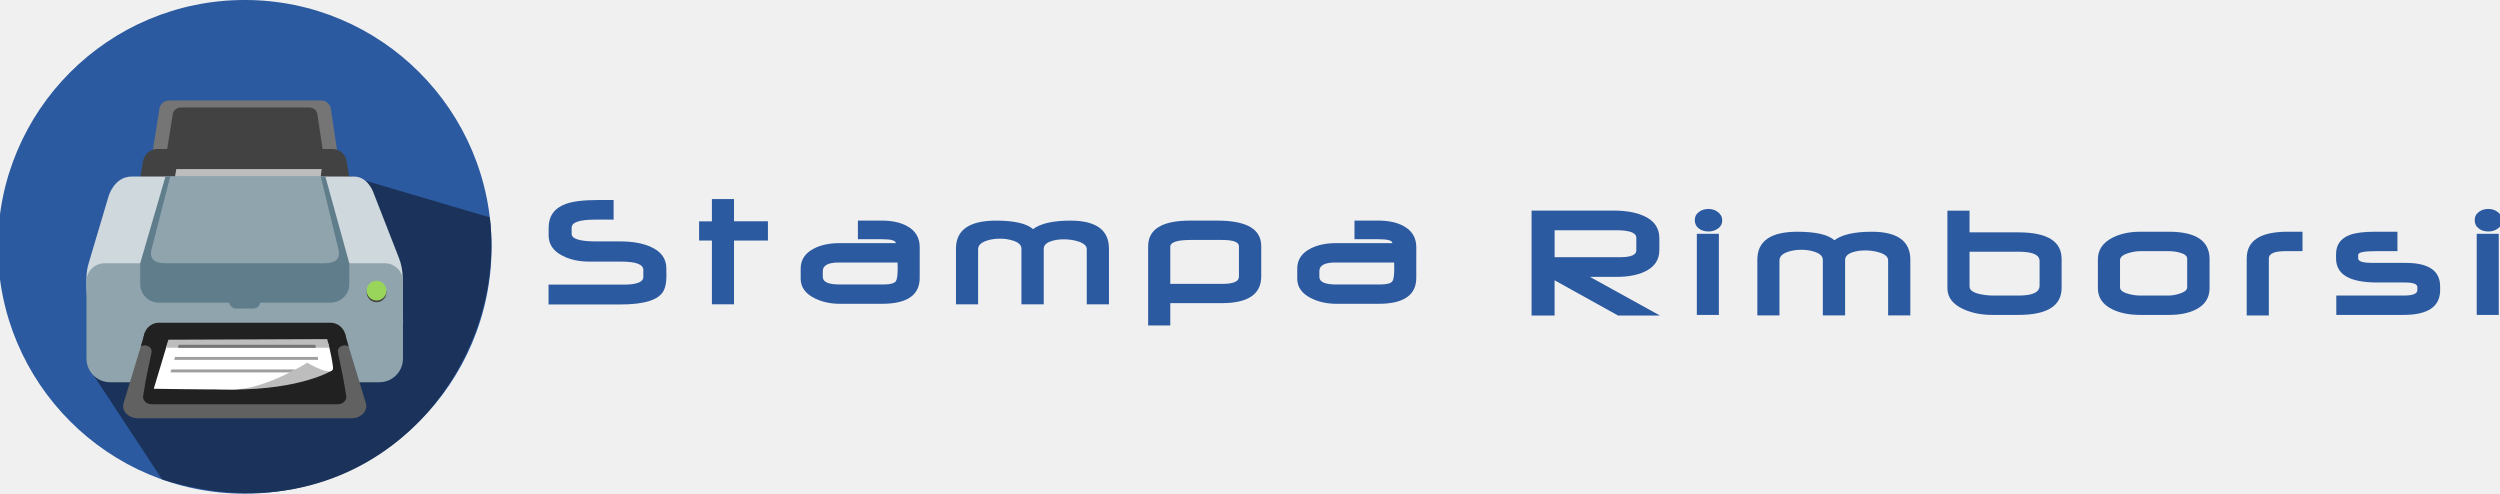
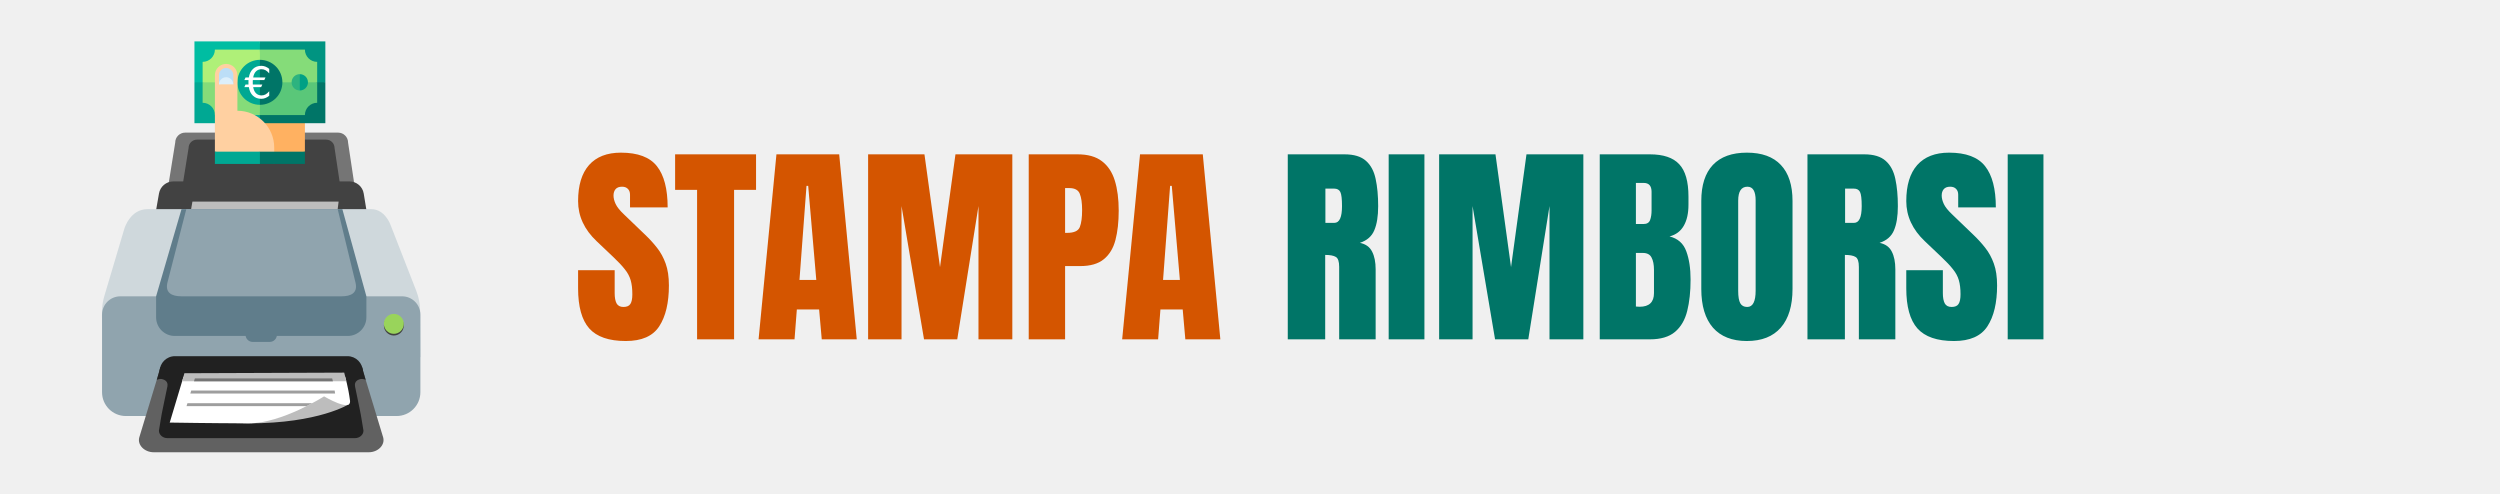
<svg xmlns="http://www.w3.org/2000/svg" version="1.1" id="Layer_1" x="0px" y="0px" viewBox="0 0 395 78" xml:space="preserve" width="395" height="78">
  <defs id="defs53">










	
	






		
		
		
	
	
	
</defs>
  <g id="g20">
</g>
  <g id="g22">
</g>
  <g id="g24">
</g>
  <g id="g26">
</g>
  <g id="g28">
</g>
  <g id="g30">
</g>
  <g id="g32">
</g>
  <g id="g34">
</g>
  <g id="g36">
</g>
  <g id="g38">
</g>
  <g id="g40">
</g>
  <g id="g42">
</g>
  <g id="g44">
</g>
  <g id="g46">
</g>
  <g id="g48">
</g>
  <g id="g20-0" transform="translate(-244.0268,19.04047)">
</g>
  <g id="g22-6" transform="translate(-244.0268,19.04047)">
</g>
  <g id="g24-1" transform="translate(-244.0268,19.04047)">
</g>
  <g id="g26-5" transform="translate(-244.0268,19.04047)">
</g>
  <g id="g28-5" transform="translate(-244.0268,19.04047)">
</g>
  <g id="g30-4" transform="translate(-244.0268,19.04047)">
</g>
  <g id="g32-7" transform="translate(-244.0268,19.04047)">
</g>
  <g id="g34-6" transform="translate(-244.0268,19.04047)">
</g>
  <g id="g36-5" transform="translate(-244.0268,19.04047)">
</g>
  <g id="g38-6" transform="translate(-244.0268,19.04047)">
</g>
  <g id="g40-9" transform="translate(-244.0268,19.04047)">
</g>
  <g id="g42-3" transform="translate(-244.0268,19.04047)">
</g>
  <g id="g44-7" transform="translate(-244.0268,19.04047)">
</g>
  <g id="g46-4" transform="translate(-244.0268,19.04047)">
</g>
  <g id="g48-5" transform="translate(-244.0268,19.04047)">
</g>
  <g id="g714" transform="translate(-894.2812,-113.6921)">
</g>
  <g id="g716" transform="translate(-894.2812,-113.6921)">
</g>
  <g id="g718" transform="translate(-894.2812,-113.6921)">
</g>
  <g id="g720" transform="translate(-894.2812,-113.6921)">
</g>
  <g id="g722" transform="translate(-894.2812,-113.6921)">
</g>
  <g id="g724" transform="translate(-894.2812,-113.6921)">
</g>
  <g id="g726" transform="translate(-894.2812,-113.6921)">
</g>
  <g id="g728" transform="translate(-894.2812,-113.6921)">
</g>
  <g id="g730" transform="translate(-894.2812,-113.6921)">
</g>
  <g id="g732" transform="translate(-894.2812,-113.6921)">
</g>
  <g id="g734" transform="translate(-894.2812,-113.6921)">
</g>
  <g id="g736" transform="translate(-894.2812,-113.6921)">
</g>
  <g id="g738" transform="translate(-894.2812,-113.6921)">
</g>
  <g id="g740" transform="translate(-894.2812,-113.6921)">
</g>
  <g id="g742" transform="translate(-894.2812,-113.6921)">
</g>
  <g id="g1601" transform="matrix(0.2206204,0,0,0.2206204,-168.8953,20.19844)">
</g>
  <g id="g1603" transform="matrix(0.2206204,0,0,0.2206204,-168.8953,20.19844)">
</g>
  <g id="g1605" transform="matrix(0.2206204,0,0,0.2206204,-168.8953,20.19844)">
</g>
  <g id="g1607" transform="matrix(0.2206204,0,0,0.2206204,-168.8953,20.19844)">
</g>
  <g id="g1609" transform="matrix(0.2206204,0,0,0.2206204,-168.8953,20.19844)">
</g>
  <g id="g1611" transform="matrix(0.2206204,0,0,0.2206204,-168.8953,20.19844)">
</g>
  <g id="g1613" transform="matrix(0.2206204,0,0,0.2206204,-168.8953,20.19844)">
</g>
  <g id="g1615" transform="matrix(0.2206204,0,0,0.2206204,-168.8953,20.19844)">
</g>
  <g id="g1617" transform="matrix(0.2206204,0,0,0.2206204,-168.8953,20.19844)">
</g>
  <g id="g1619" transform="matrix(0.2206204,0,0,0.2206204,-168.8953,20.19844)">
</g>
  <g id="g1621" transform="matrix(0.2206204,0,0,0.2206204,-168.8953,20.19844)">
</g>
  <g id="g1623" transform="matrix(0.2206204,0,0,0.2206204,-168.8953,20.19844)">
</g>
  <g id="g1625" transform="matrix(0.2206204,0,0,0.2206204,-168.8953,20.19844)">
</g>
  <g id="g1627" transform="matrix(0.2206204,0,0,0.2206204,-168.8953,20.19844)">
</g>
  <g id="g1629" transform="matrix(0.2206204,0,0,0.2206204,-168.8953,20.19844)">
</g>
-   <g id="g1821" transform="matrix(1.415221,0,0,1.415221,-21.30668,-25.59272)">
-     <g id="g780" transform="translate(140.2228,-81.72209)">
-       <path d="m 60.16,135.037 h -4.676 l -7.091,-3.938 v 3.938 h -2.57 v -11.721 h 9.133 q 2.023,0 3.327,0.565 1.805,0.775 1.805,2.516 v 1.34 q 0,1.641 -1.659,2.406 -1.24,0.574 -3.099,0.574 h -2.99 z m -2.643,-7.283 v -1.404 q 0,-0.839 -2.251,-0.839 h -6.872 v 3.008 h 7.328 q 1.796,0 1.796,-0.766 z" id="path1321" style="font-size:18.667px;font-family:Neuropolitical;-inkscape-font-specification:Neuropolitical;letter-spacing:3px;fill:#2c5aa0;stroke-width:2;stroke-linecap:round;stroke-linejoin:round" />
-       <path d="m 67.107,124.419 q 0,0.574 -0.501,0.921 -0.438,0.31 -1.039,0.31 -0.611,0 -1.039,-0.31 -0.483,-0.355 -0.483,-0.948 0,-0.592 0.483,-0.939 0.428,-0.319 1.039,-0.319 0.602,0 1.048,0.337 0.492,0.365 0.492,0.948 z m -0.374,10.546 h -2.461 v -9.06 h 2.461 z" id="path1318" style="font-size:18.667px;font-family:Neuropolitical;-inkscape-font-specification:Neuropolitical;letter-spacing:3px;fill:#2c5aa0;stroke-width:2;stroke-linecap:round;stroke-linejoin:round" />
-       <path d="m 88.108,135.019 h -2.479 v -6.161 q 0,-0.574 -1.039,-0.884 -0.738,-0.21 -1.531,-0.21 -0.784,0 -1.376,0.201 -0.857,0.273 -0.857,0.866 v 6.189 h -2.488 v -6.207 q 0,-0.602 -0.939,-0.902 -0.665,-0.219 -1.458,-0.219 -0.82,0 -1.495,0.228 -0.948,0.319 -0.948,0.957 v 6.143 h -2.47 v -6.216 q 0,-3.126 4.466,-3.126 3.063,0 4.138,0.948 1.267,-0.948 4.165,-0.948 4.311,0 4.311,3.126 z" id="path1315" style="font-size:18.667px;font-family:Neuropolitical;-inkscape-font-specification:Neuropolitical;letter-spacing:3px;fill:#2c5aa0;stroke-width:2;stroke-linecap:round;stroke-linejoin:round" />
-       <path d="m 104.999,131.938 q 0,3.026 -4.822,3.026 h -2.953 q -1.759,0 -3.163,-0.629 -1.814,-0.82 -1.814,-2.352 v -8.659 h 2.47 v 2.424 h 5.46 q 4.822,0 4.822,2.98 z m -2.461,-0.246 v -2.744 q 0,-1.039 -2.324,-1.039 h -5.496 v 3.883 q 0,0.574 1.103,0.839 0.738,0.173 1.632,0.173 h 2.744 q 2.342,0 2.342,-1.112 z" id="path1312" style="font-size:18.667px;font-family:Neuropolitical;-inkscape-font-specification:Neuropolitical;letter-spacing:3px;fill:#2c5aa0;stroke-width:2;stroke-linecap:round;stroke-linejoin:round" />
-       <path d="m 121.516,131.975 q 0,1.622 -1.549,2.397 -1.185,0.592 -2.99,0.592 h -3.199 q -1.805,0 -3.072,-0.602 -1.659,-0.784 -1.659,-2.388 v -3.217 q 0,-1.586 1.65,-2.424 1.303,-0.656 3.072,-0.656 h 3.208 q 4.539,0 4.539,3.063 z m -2.497,-0.091 v -3.181 q 0,-0.474 -0.829,-0.693 -0.574,-0.164 -1.267,-0.164 h -3.126 q -0.665,0 -1.349,0.219 -0.93,0.283 -0.93,0.784 v 3.035 q 0,0.483 0.957,0.738 0.684,0.182 1.331,0.182 h 3.126 q 0.565,0 1.23,-0.21 0.857,-0.273 0.857,-0.711 z" id="path1309" style="font-size:18.667px;font-family:Neuropolitical;-inkscape-font-specification:Neuropolitical;letter-spacing:3px;fill:#2c5aa0;stroke-width:2;stroke-linecap:round;stroke-linejoin:round" />
-       <path d="m 131.889,127.846 h -1.896 q -1.859,0 -1.859,0.811 v 6.371 h -2.47 v -6.371 q 0,-2.98 4.557,-2.98 h 1.668 z" id="path1306" style="font-size:18.667px;font-family:Neuropolitical;-inkscape-font-specification:Neuropolitical;letter-spacing:3px;fill:#2c5aa0;stroke-width:2;stroke-linecap:round;stroke-linejoin:round" />
-       <path d="m 147.258,132.193 q 0,2.771 -4.083,2.771 h -7.51 v -2.16 h 7.52 q 1.531,0 1.531,-0.611 v -0.328 q 0,-0.52 -1.367,-0.52 h -3.126 q -4.585,0 -4.585,-2.68 v -0.474 q 0,-1.577 1.522,-2.151 0.957,-0.365 2.853,-0.365 h 2.479 v 2.169 h -2.397 q -1.987,0 -1.987,0.41 v 0.392 q 0,0.392 0.911,0.483 0.246,0.027 1.212,0.027 h 3.19 q 3.837,0 3.837,2.634 z" id="path1303" style="font-size:18.667px;font-family:Neuropolitical;-inkscape-font-specification:Neuropolitical;letter-spacing:3px;fill:#2c5aa0;stroke-width:2;stroke-linecap:round;stroke-linejoin:round" />
-       <path d="m 154.177,124.419 q 0,0.574 -0.501,0.921 -0.438,0.31 -1.039,0.31 -0.611,0 -1.039,-0.31 -0.483,-0.355 -0.483,-0.948 0,-0.592 0.483,-0.939 0.428,-0.319 1.039,-0.319 0.602,0 1.048,0.337 0.492,0.365 0.492,0.948 z m -0.374,10.546 h -2.461 v -9.06 h 2.461 z" id="path1300" style="font-size:18.667px;font-family:Neuropolitical;-inkscape-font-specification:Neuropolitical;letter-spacing:3px;fill:#2c5aa0;stroke-width:2;stroke-linecap:round;stroke-linejoin:round" />
+   <path d="M 203.467,53.615 V 24.385 h 8.968 q 2.242,0 3.388,1.03 1.146,1.013 1.528,2.857 0.399,1.827 0.399,4.302 0,2.392 -0.615,3.82 -0.598,1.428 -2.275,1.976 1.378,0.282 1.927,1.378 0.565,1.08 0.565,2.807 v 11.061 h -5.763 V 42.172 q 0,-1.279 -0.531,-1.578 -0.515,-0.316 -1.677,-0.316 v 13.336 z m 5.946,-18.402 h 1.412 q 1.212,0 1.212,-2.641 0,-1.711 -0.266,-2.242 -0.266,-0.531 -0.996,-0.531 h -1.362 z m 9.998,18.402 V 24.385 h 5.647 v 29.231 z m 7.972,0 V 24.385 h 8.902 l 2.458,17.821 2.441,-17.821 h 8.985 V 53.615 H 244.822 V 32.556 l -3.355,21.059 h -5.248 l -3.554,-21.059 v 21.059 z m 25.377,0 V 24.385 h 7.922 q 3.189,0 4.634,1.561 1.462,1.545 1.462,5.115 v 1.279 q 0,2.059 -0.747,3.338 -0.731,1.279 -2.242,1.677 1.976,0.498 2.641,2.342 0.681,1.827 0.681,4.468 0,2.84 -0.531,4.966 -0.531,2.126 -1.927,3.305 -1.395,1.179 -3.969,1.179 z m 5.713,-18.219 h 1.196 q 0.814,0 1.046,-0.631 0.233,-0.631 0.233,-1.511 v -2.94 q 0,-1.412 -1.246,-1.412 h -1.229 z m 0.581,13.071 q 2.275,0 2.275,-2.159 V 42.654 q 0,-1.246 -0.382,-1.96 -0.365,-0.731 -1.395,-0.731 h -1.08 v 8.47 q 0.365,0.033 0.581,0.033 z M 276.012,53.881 q -3.504,0 -5.364,-2.109 -1.844,-2.126 -1.844,-6.128 V 31.759 q 0,-3.753 1.827,-5.697 1.844,-1.943 5.381,-1.943 3.538,0 5.364,1.943 1.843,1.943 1.843,5.697 v 13.884 q 0,4.003 -1.86,6.128 -1.844,2.109 -5.348,2.109 z m 0.05,-5.381 q 1.329,0 1.329,-2.574 V 31.659 q 0,-2.159 -1.295,-2.159 -1.462,0 -1.462,2.209 v 14.25 q 0,1.362 0.332,1.96 0.332,0.581 1.096,0.581 z m 9.517,5.115 V 24.385 h 8.968 q 2.242,0 3.388,1.03 1.146,1.013 1.528,2.857 0.399,1.827 0.399,4.302 0,2.392 -0.615,3.82 -0.598,1.428 -2.275,1.976 1.378,0.282 1.927,1.378 0.565,1.08 0.565,2.807 v 11.061 h -5.763 V 42.172 q 0,-1.279 -0.531,-1.578 -0.515,-0.316 -1.677,-0.316 v 13.336 z m 5.946,-18.402 h 1.412 q 1.212,0 1.212,-2.641 0,-1.711 -0.266,-2.242 -0.266,-0.531 -0.997,-0.531 H 291.524 Z M 308.731,53.881 q -4.003,0 -5.78,-1.993 -1.76,-1.993 -1.76,-6.344 v -2.857 h 5.78 v 3.654 q 0,1.013 0.299,1.594 0.316,0.565 1.08,0.565 0.797,0 1.096,-0.465 0.316,-0.465 0.316,-1.528 0,-1.345 -0.266,-2.242 -0.266,-0.913 -0.93,-1.727 -0.648,-0.83 -1.81,-1.927 l -2.624,-2.491 q -2.94,-2.774 -2.94,-6.344 0,-3.737 1.727,-5.697 1.744,-1.96 5.032,-1.96 4.019,0 5.697,2.142 1.694,2.142 1.694,6.51 h -5.946 v -2.01 q 0,-0.598 -0.349,-0.93 -0.332,-0.332 -0.913,-0.332 -0.698,0 -1.03,0.399 -0.316,0.382 -0.316,0.996 0,0.615 0.332,1.329 0.332,0.714 1.312,1.644 l 3.371,3.239 q 1.013,0.963 1.86,2.043 0.847,1.063 1.362,2.491 0.515,1.412 0.515,3.455 0,4.119 -1.528,6.461 -1.511,2.325 -5.281,2.325 z m 8.487,-0.266 V 24.385 h 5.647 v 29.231 z" id="path1" style="font-size:46.748px;font-family:Anton;-inkscape-font-specification:Anton;letter-spacing:0px;fill:#007567;stroke-width:2.834" aria-label="RIMBORSI" />
+   <g id="g3" transform="translate(0,1.906539)">
+     <g id="g1" transform="matrix(1.005851,0,0,1.005851,2.38069,3.076802)">
+       <path d="M 54.209,30.086 H 23.124 l 2.032,-12.644 c 0,-0.862 0.698,-1.565 1.565,-1.565 h 24.023 c 0.862,0 1.565,0.698 1.565,1.565 z" fill="#757575" id="path1533" style="stroke-width:0.454" />
+       <path d="M 51.791,28.979 H 25.541 l 1.714,-10.681 c 0,-0.73 0.59,-1.32 1.32,-1.32 h 20.291 c 0.73,0 1.32,0.59 1.32,1.32 z" fill="#424242" id="path1535" style="stroke-width:0.454" />
+       <path d="M 52.517,23.542 H 24.865 c -1.116,0 -2.068,0.803 -2.259,1.9 l -0.812,4.662 h 33.733 l -0.757,-4.64 c -0.172,-1.111 -1.134,-1.923 -2.254,-1.923 z" fill="#424242" id="path1537" style="stroke-width:0.454" />
+       <path d="m 27.705,27.546 h 22.989 c 0,0 1.22,-8.163 -0.807,-15.633 H 26.897 c 1.506,7.016 0.807,15.633 0.807,15.633 z" fill="url(#IconifyId17ecdb2904d178eab19788)" id="path1544" style="stroke-width:0.454" />
+       <path fill="#bdbdbd" d="m 27.333,29.732 23.152,-0.29 0.336,-2.726 H 27.859 Z" id="path1546" style="stroke-width:0.454" />
+       <path d="M 63.683,51.148 H 16.389 c -2.54,0 -2.844,-4.635 -2.717,-7.569 0.032,-0.689 0.15,-1.365 0.349,-2.027 l 3.134,-10.544 c 0,0 0.875,-3.111 3.651,-3.111 h 35.135 c 2.145,0 3.011,2.408 3.011,2.408 l 4.082,10.458 c 0.381,0.98 0.585,2.023 0.59,3.079 z" fill="#cfd8dc" id="path1548" style="stroke-width:0.454" />
+       <path d="M 59.932,60.395 H 17.4 c -2.064,0 -3.737,-1.674 -3.737,-3.737 V 44.467 c 0,-1.587 1.288,-2.875 2.875,-2.875 h 44.255 c 1.587,0 2.875,1.288 2.875,2.875 v 12.191 c 0,2.064 -1.674,3.737 -3.737,3.737 z" fill="#90a4ae" id="path1550" style="stroke-width:0.454" />
+       <path d="M 51.41,27.895 H 26.144 l -3.991,13.696 v 3.293 c 0,1.619 1.315,2.934 2.934,2.934 h 27.166 c 1.619,0 2.934,-1.315 2.934,-2.934 v -3.293 z" fill="#607d8b" id="path1552" style="stroke-width:0.454" />
+       <path d="M 23.936,39.424 26.897,27.895 h 23.778 l 2.807,11.565 c 0.376,1.615 -0.721,2.132 -2.218,2.132 H 26.144 c -1.51,0 -2.608,-0.54 -2.209,-2.168 z" fill="#90a4ae" id="path1554" style="stroke-width:0.454" />
+       <circle cx="59.497" cy="46.186" r="1.565" fill="#424242" id="circle1556" style="stroke-width:0.454" />
+       <circle cx="59.497" cy="45.919" r="1.565" fill="#99d45b" id="circle1558" style="stroke-width:0.454" />
+       <path d="M 57.823,63.76 54.481,52.744 H 22.852 l -3.342,11.016 c -0.322,1.179 0.816,2.327 2.272,2.327 h 33.774 c 1.451,0.004 2.594,-1.143 2.268,-2.327 z" fill="#616161" id="path1560" style="stroke-width:0.454" />
+       <path d="m 53.406,55.76 c -0.168,-0.816 0.494,-1.066 0.717,-1.134 0.522,-0.163 0.952,0.095 0.952,0.095 L 54.512,52.744 H 22.82 l -0.562,1.977 c 0,0 0.431,-0.259 0.952,-0.095 0.222,0.068 0.884,0.317 0.717,1.134 -0.145,0.712 -0.726,3.483 -0.726,3.483 -0.249,1.138 -0.399,2.299 -0.603,3.447 0,0.653 0.599,1.179 1.338,1.179 h 29.452 c 0.739,0 1.338,-0.526 1.338,-1.179 -0.2,-1.147 -0.354,-2.308 -0.603,-3.447 0.004,0 -0.571,-2.771 -0.717,-3.483 z" fill="#212121" id="path1562" style="stroke-width:0.454" />
+       <path d="m 34.766,58.091 c 0,0 -9.093,3.456 1.946,3.456 11.039,0 15.76,-3.025 15.76,-3.025 l -2.553,-2.476 -12.73,1.184 z" fill="#bdbdbd" id="path1564" style="stroke-width:0.454" />
+       <path d="M 51.846,54.236 H 26.453 l -2.159,7.188 c 0,0 7.207,0.118 12.422,0.118 5.216,0 11.823,-4.236 11.823,-4.236 0,0 4.313,2.576 4.073,0.662 -0.281,-2.186 -0.766,-3.733 -0.766,-3.733 z" fill="#ffffff" id="path1566" style="stroke-width:0.454" />
+       <path fill="#bdbdbd" d="m 52.041,54.939 -0.34,-1.361 -25.103,0.095 -0.349,1.265 z" id="path1568" style="stroke-width:0.454" />
+       <path fill="#9e9e9e" d="M 46.689,58.377 H 27.074 l -0.141,0.467 h 18.83 z" id="path1570" style="stroke-width:0.454" />
+       <path d="m 27.668,56.395 -0.141,0.467 h 22.744 c -0.023,-0.159 -0.045,-0.317 -0.068,-0.467 z" fill="#9e9e9e" id="path1572" style="stroke-width:0.454" />
+       <path d="M 49.814,54.481 H 28.244 l -0.141,0.467 H 49.927 c -0.041,-0.177 -0.077,-0.331 -0.113,-0.467 z" fill="#757575" id="path1574" style="stroke-width:0.454" />
+       <path d="m 40.009,48.753 h -2.685 c -0.617,0 -1.12,-0.499 -1.12,-1.12 v -0.181 c 0,-0.617 0.499,-1.12 1.12,-1.12 h 2.685 c 0.617,0 1.12,0.499 1.12,1.12 v 0.181 c 0,0.621 -0.503,1.12 -1.12,1.12 z" fill="#607d8b" id="path1576" style="stroke-width:0.454" />
+       <path d="M 52.213,50.993 H 25.119 c -1.333,0 -2.413,1.079 -2.413,2.413 h 31.915 c 0.004,-1.333 -1.079,-2.413 -2.408,-2.413 z" fill="#212121" id="path1578" style="stroke-width:0.454" />
    </g>
-     <g id="g1418" transform="translate(0,1.102866)">
-       <path d="m 89.458,47.755 q 0,1.121 -0.328,1.714 -0.82,1.504 -4.813,1.504 h -8.021 v -2.215 h 8.395 q 2.188,0 2.188,-0.866 v -0.775 q 0,-0.93 -2.479,-0.93 h -3.564 q -1.677,0 -2.935,-0.629 -1.595,-0.793 -1.595,-2.297 v -0.839 q 0,-1.978 1.914,-2.671 1.176,-0.438 3.582,-0.438 h 1.759 v 2.188 h -2.069 q -2.616,0 -2.616,0.902 v 0.684 q 0,0.848 2.762,0.848 h 2.707 q 1.941,0 3.272,0.565 1.832,0.775 1.832,2.452 0,0.128 0,0.401 0.009,0.273 0.009,0.401 z" id="path1404" style="font-size:18.667px;font-family:Neuropolitical;-inkscape-font-specification:Neuropolitical;letter-spacing:3px;fill:#2c5aa0;stroke-width:2;stroke-linecap:round;stroke-linejoin:round" />
-       <path d="m 100.789,43.836 h -3.783 v 7.119 H 94.536 V 43.836 h -1.431 v -2.142 h 1.431 v -2.488 h 2.47 v 2.479 h 3.783 z" id="path1401" style="font-size:18.667px;font-family:Neuropolitical;-inkscape-font-specification:Neuropolitical;letter-spacing:3px;fill:#2c5aa0;stroke-width:2;stroke-linecap:round;stroke-linejoin:round" />
-       <path d="m 117.734,48.001 q 0,2.898 -4.211,2.898 h -4.703 q -1.568,0 -2.816,-0.62 -1.559,-0.775 -1.559,-2.188 v -1.112 q 0,-1.495 1.486,-2.251 1.167,-0.602 2.826,-0.602 h 6.307 q 0,-0.438 -1.54,-0.438 h -2.689 v -2.078 h 2.689 q 1.704,0 2.816,0.62 1.395,0.775 1.395,2.342 z m -2.461,-1.039 v -0.264 l -0.009,-0.41 h -6.553 q -1.796,0 -1.796,0.957 v 0.647 q 0,0.848 1.85,0.848 h 4.958 q 1.085,0 1.349,-0.365 0.201,-0.283 0.201,-1.413 z" id="path1398" style="font-size:18.667px;font-family:Neuropolitical;-inkscape-font-specification:Neuropolitical;letter-spacing:3px;fill:#2c5aa0;stroke-width:2;stroke-linecap:round;stroke-linejoin:round" />
-       <path d="m 138.863,50.954 h -2.479 v -6.161 q 0,-0.574 -1.039,-0.884 -0.738,-0.21 -1.531,-0.21 -0.784,0 -1.376,0.201 -0.857,0.273 -0.857,0.866 v 6.189 h -2.488 V 44.747 q 0,-0.602 -0.939,-0.902 -0.665,-0.219 -1.458,-0.219 -0.82,0 -1.495,0.228 -0.948,0.319 -0.948,0.957 v 6.143 h -2.47 v -6.216 q 0,-3.126 4.466,-3.126 3.062,0 4.138,0.948 1.267,-0.948 4.165,-0.948 4.311,0 4.311,3.126 z" id="path1395" style="font-size:18.667px;font-family:Neuropolitical;-inkscape-font-specification:Neuropolitical;letter-spacing:3px;fill:#2c5aa0;stroke-width:2;stroke-linecap:round;stroke-linejoin:round" />
-       <path d="m 155.863,47.846 q 0,2.98 -4.43,2.98 h -5.724 v 2.488 h -2.47 v -8.832 q 0,-2.871 4.667,-2.871 h 3.062 q 4.895,0 4.895,2.844 z m -2.488,0.027 v -3.391 q 0,-0.711 -1.869,-0.711 h -3.518 q -2.279,0 -2.279,0.757 v 4.147 h 5.806 q 1.859,0 1.859,-0.802 z" id="path1392" style="font-size:18.667px;font-family:Neuropolitical;-inkscape-font-specification:Neuropolitical;letter-spacing:3px;fill:#2c5aa0;stroke-width:2;stroke-linecap:round;stroke-linejoin:round" />
-       <path d="m 173.173,48.001 q 0,2.898 -4.211,2.898 h -4.703 q -1.568,0 -2.816,-0.62 -1.559,-0.775 -1.559,-2.188 v -1.112 q 0,-1.495 1.486,-2.251 1.167,-0.602 2.826,-0.602 h 6.307 q 0,-0.438 -1.54,-0.438 h -2.689 v -2.078 h 2.689 q 1.704,0 2.816,0.62 1.395,0.775 1.395,2.342 z m -2.461,-1.039 v -0.264 l -0.009,-0.41 h -6.553 q -1.796,0 -1.796,0.957 v 0.647 q 0,0.848 1.85,0.848 h 4.958 q 1.085,0 1.349,-0.365 0.201,-0.283 0.201,-1.413 z" id="path1389" style="font-size:18.667px;font-family:Neuropolitical;-inkscape-font-specification:Neuropolitical;letter-spacing:3px;fill:#2c5aa0;stroke-width:2;stroke-linecap:round;stroke-linejoin:round" />
-     </g>
-     <g id="g1777">
-       <circle style="fill:#2c5aa0;fill-opacity:1;stroke-width:0.108" cx="42.377" cy="45.641" r="27.558" id="circle2" />
-       <path style="fill:#1b335a;fill-opacity:1;stroke-width:0.108" d="M 69.738,42.352 54.024,37.716 C 40.901,49.335 47.957,63.773 25.292,59.663 l 7.864,11.947 c 22.834,7.087 38.618,-11.801 36.582,-29.258 z" id="path4" />
-       <g id="g1654" transform="matrix(1.268333,0,0,1.268333,41.25826,-44.39599)">
-         <g id="g1608" transform="matrix(0.2526643,0,0,0.2526643,-15.28842,54.81956)">
-           <path d="M 98.27,44.34 H 29.73 l 4.48,-27.88 c 0,-1.9 1.54,-3.45 3.45,-3.45 h 52.97 c 1.9,0 3.45,1.54 3.45,3.45 z" fill="#757575" id="path1533" />
-           <path d="M 92.94,41.9 H 35.06 l 3.78,-23.55 c 0,-1.61 1.3,-2.91 2.91,-2.91 h 44.74 c 1.61,0 2.91,1.3 2.91,2.91 z" fill="#424242" id="path1535" />
-           <path d="M 94.54,29.91 H 33.57 c -2.46,0 -4.56,1.77 -4.98,4.19 L 26.8,44.38 h 74.38 L 99.51,34.15 c -0.38,-2.45 -2.5,-4.24 -4.97,-4.24 z" fill="#424242" id="path1537" />
-           <path d="m 39.83,38.74 h 50.69 c 0,0 2.69,-18 -1.78,-34.47 H 38.05 c 3.32,15.47 1.78,34.47 1.78,34.47 z" fill="url(#IconifyId17ecdb2904d178eab19788)" id="path1544" />
-           <path fill="#bdbdbd" d="M 39.01,43.56 90.06,42.92 90.8,36.91 H 40.17 Z" id="path1546" />
-           <path d="M 119.16,90.78 H 14.88 c -5.6,0 -6.27,-10.22 -5.99,-16.69 0.07,-1.52 0.33,-3.01 0.77,-4.47 l 6.91,-23.25 c 0,0 1.93,-6.86 8.05,-6.86 h 77.47 c 4.73,0 6.64,5.31 6.64,5.31 l 9,23.06 c 0.84,2.16 1.29,4.46 1.3,6.79 z" fill="#cfd8dc" id="path1548" />
-           <path d="M 110.89,111.17 H 17.11 c -4.55,0 -8.24,-3.69 -8.24,-8.24 V 76.05 c 0,-3.5 2.84,-6.34 6.34,-6.34 h 97.58 c 3.5,0 6.34,2.84 6.34,6.34 v 26.88 c 0,4.55 -3.69,8.24 -8.24,8.24 z" fill="#90a4ae" id="path1550" />
-           <path d="M 92.1,39.51 H 36.39 l -8.8,30.2 v 7.26 c 0,3.57 2.9,6.47 6.47,6.47 h 59.9 c 3.57,0 6.47,-2.9 6.47,-6.47 v -7.26 z" fill="#607d8b" id="path1552" />
-           <path d="m 31.52,64.93 6.53,-25.42 h 52.43 l 6.19,25.5 c 0.83,3.56 -1.59,4.7 -4.89,4.7 H 36.39 c -3.33,0 -5.75,-1.19 -4.87,-4.78 z" fill="#90a4ae" id="path1554" />
-           <circle cx="109.93" cy="79.84" r="3.45" fill="#424242" id="circle1556" />
-           <circle cx="109.93" cy="79.25" r="3.45" fill="#99d45b" id="circle1558" />
-           <path d="M 106.24,118.59 98.87,94.3 H 29.13 l -7.37,24.29 c -0.71,2.6 1.8,5.13 5.01,5.13 h 74.47 c 3.2,0.01 5.72,-2.52 5,-5.13 z" fill="#616161" id="path1560" />
-           <path d="m 96.5,100.95 c -0.37,-1.8 1.09,-2.35 1.58,-2.5 1.15,-0.36 2.1,0.21 2.1,0.21 L 98.94,94.3 H 29.06 l -1.24,4.36 c 0,0 0.95,-0.57 2.1,-0.21 0.49,0.15 1.95,0.7 1.58,2.5 -0.32,1.57 -1.6,7.68 -1.6,7.68 -0.55,2.51 -0.88,5.07 -1.33,7.6 0,1.44 1.32,2.6 2.95,2.6 h 64.94 c 1.63,0 2.95,-1.16 2.95,-2.6 -0.44,-2.53 -0.78,-5.09 -1.33,-7.6 0.01,0 -1.26,-6.11 -1.58,-7.68 z" fill="#212121" id="path1562" />
-           <path d="m 55.4,106.09 c 0,0 -20.05,7.62 4.29,7.62 24.34,0 34.75,-6.67 34.75,-6.67 l -5.63,-5.46 -28.07,2.61 z" fill="#bdbdbd" id="path1564" />
-           <path d="M 93.06,97.59 H 37.07 l -4.76,15.85 c 0,0 15.89,0.26 27.39,0.26 11.5,0 26.07,-9.34 26.07,-9.34 0,0 9.51,5.68 8.98,1.46 -0.62,-4.82 -1.69,-8.23 -1.69,-8.23 z" fill="#ffffff" id="path1566" />
-           <path fill="#bdbdbd" d="m 93.49,99.14 -0.75,-3 -55.35,0.21 -0.77,2.79 z" id="path1568" />
-           <path fill="#9e9e9e" d="M 81.69,106.72 H 38.44 l -0.31,1.03 h 41.52 z" id="path1570" />
-           <path d="m 39.75,102.35 -0.31,1.03 h 50.15 c -0.05,-0.35 -0.1,-0.7 -0.15,-1.03 z" fill="#9e9e9e" id="path1572" />
-           <path d="M 88.58,98.13 H 41.02 l -0.31,1.03 h 48.12 c -0.09,-0.39 -0.17,-0.73 -0.25,-1.03 z" fill="#757575" id="path1574" />
-           <path d="m 66.96,85.5 h -5.92 c -1.36,0 -2.47,-1.1 -2.47,-2.47 v -0.4 c 0,-1.36 1.1,-2.47 2.47,-2.47 h 5.92 c 1.36,0 2.47,1.1 2.47,2.47 v 0.4 c 0,1.37 -1.11,2.47 -2.47,2.47 z" fill="#607d8b" id="path1576" />
-           <path d="M 93.87,90.44 H 34.13 c -2.94,0 -5.32,2.38 -5.32,5.32 h 70.37 c 0.01,-2.94 -2.38,-5.32 -5.31,-5.32 z" fill="#212121" id="path1578" />
-         </g>
+     <g id="g2" transform="matrix(0.3137978,0,0,0.3137978,29.03523,50.92844)">
+       <polygon style="fill:#ffb161;fill-opacity:1" points="232.626,439.657 378.435,411.27 378.435,272.7 256,272.7 " id="polygon1555-9" transform="matrix(0.1850566,0,0,0.1850566,-9.042066,-168.1185)" />
+       <polygon style="fill:#007567;fill-opacity:1" points="434.087,222.609 434.087,333.913 256,333.913 222.609,155.826 " id="polygon1557-9" transform="matrix(0.1850566,0,0,0.1850566,-9.042066,-168.1185)" />
+       <polygon style="fill:#009481;fill-opacity:1" points="434.087,111.304 434.087,222.609 222.609,222.609 256,111.304 " id="polygon1559-4" transform="matrix(0.1850566,0,0,0.1850566,-9.042066,-168.1185)" />
+       <path style="fill:#5ac779;stroke-width:0.185" d="M 60.99,-110.445 H 38.332 l -6.179,-24.717 35.016,8.239 v 10.299 c -3.413,0 -6.179,2.766 -6.179,6.179 z" id="path1561-9" />
+       <path style="fill:#85dc79;stroke-width:0.185" d="M 67.169,-126.923 H 32.153 l 6.179,-16.478 h 22.657 c 0,3.413 2.766,6.179 6.179,6.179 z" id="path1563-8" />
+       <polygon style="fill:#00a893;fill-opacity:1" points="256,311.652 222.609,155.826 77.913,222.609 77.913,333.913 256,333.913 " id="polygon1565-1" transform="matrix(0.1850566,0,0,0.1850566,-9.042066,-168.1185)" />
+       <polygon style="fill:#00bda2;fill-opacity:1" points="256,133.565 256,111.304 77.913,111.304 77.913,222.609 233.739,222.609 " id="polygon1567-6" transform="matrix(0.1850566,0,0,0.1850566,-9.042066,-168.1185)" />
+       <path style="fill:#85dc79;stroke-width:0.185" d="m 15.675,-110.445 h 22.657 v -24.717 l -28.837,8.239 v 10.299 c 3.413,0 6.179,2.766 6.179,6.179 z" id="path1569-3" />
+       <path style="fill:#aff078;stroke-width:0.185" d="M 9.496,-126.923 H 38.332 v -16.478 H 15.675 c 0,3.413 -2.766,6.179 -6.179,6.179 z" id="path1571-9" />
+       <path style="fill:#007567;fill-opacity:1;stroke-width:0.185" d="m 38.332,-138.252 -6.403,11.329 6.403,11.329 c 6.257,0 11.329,-5.072 11.329,-11.329 0,-6.257 -5.072,-11.329 -11.329,-11.329 z" id="path1573-3" />
+       <path style="fill:#00a893;fill-opacity:1;stroke-width:0.185" d="m 27.004,-126.923 c 0,6.257 5.072,11.329 11.329,11.329 v -22.657 c -6.257,0 -11.329,5.072 -11.329,11.329 z" id="path1575-3" />
+       <path style="fill:#ffd0a1;fill-opacity:1;stroke-width:0.185" d="m 27.004,-112.608 c 0,-8.963 0,-17.92 0,-17.92 0,-3.127 -2.537,-5.664 -5.664,-5.664 -3.128,0 -5.664,2.537 -5.664,5.664 v 38.518 l 29.866,5.775 v -7.835 c 1.89e-4,-10.238 -8.299,-18.538 -18.538,-18.538 z" id="path1577-4" />
+       <path style="fill:#bcdef7;stroke-width:0.185" d="m 17.735,-130.601 v 4.708 l 3.605,-1.177 3.605,1.177 v -4.71 c 0,-1.945 -1.617,-3.529 -3.605,-3.529 -1.988,0 -3.605,1.584 -3.605,3.531 z" id="path1579-6" />
+       <path style="fill:#ddeffb;stroke-width:0.185" d="m 17.735,-125.893 7.209,-0.002 c 0,-1.986 -1.617,-3.602 -3.605,-3.602 -1.988,0 -3.605,1.617 -3.605,3.605 z" id="path1581-1" />
+       <polygon style="fill:#007567;fill-opacity:1" points="232.626,427.965 256,444.661 378.435,444.661 378.435,411.27 256,411.27 " id="polygon1587-5" transform="matrix(0.1850566,0,0,0.1850566,-9.042066,-168.1185)" />
+       <rect x="15.675" y="-92.01" style="fill:#00a893;fill-opacity:1;stroke-width:0.185" width="22.657" height="6.179" id="rect1591-6" />
+       <path style="fill:#00a085;stroke-width:0.185" d="m 58.415,-131.043 -2.328,4.12 2.328,4.12 c 2.275,0 4.12,-1.844 4.12,-4.12 0,-2.275 -1.844,-4.12 -4.12,-4.12 z" id="path1593-1" />
+       <path style="fill:#2db37f;stroke-width:0.185" d="m 54.296,-126.923 c 0,2.275 1.844,4.12 4.12,4.12 v -8.239 c -2.275,0 -4.12,1.844 -4.12,4.12 z" id="path1595-7" />
+       <g aria-label="€" id="text1961-2" style="font-size:18.667px;font-family:Neuropolitical;-inkscape-font-specification:Neuropolitical;fill:#ffffff;stroke-width:2;stroke-linecap:round;stroke-linejoin:round" transform="matrix(1.177006,0,0,1.177006,-77.74753,-181.9709)">
+         <path d="m 102.612,41.004 v 1.941 q -0.829,-0.957 -1.604,-1.367 -0.766,-0.41 -1.695,-0.41 -1.431,0 -2.352,0.911 -0.921,0.911 -1.212,2.616 h 5.259 l -0.501,1.121 h -4.904 q -0.018,0.219 -0.027,0.428 0,0.21 0,0.529 0,0.292 0,0.501 0.009,0.21 0.027,0.428 h 4.065 l -0.51,1.121 h -3.409 q 0.292,1.704 1.212,2.625 0.921,0.921 2.352,0.921 0.93,0 1.695,-0.41 0.775,-0.41 1.604,-1.367 v 1.923 q -0.811,0.656 -1.659,0.984 -0.839,0.328 -1.714,0.328 -2.16,0 -3.573,-1.322 -1.404,-1.322 -1.768,-3.682 h -1.923 l 0.501,-1.121 h 1.267 q 0,-0.21 -0.009,-0.419 0,-0.219 0,-0.51 0,-0.319 0,-0.529 0.009,-0.219 0.009,-0.428 h -1.768 l 0.501,-1.121 h 1.422 q 0.365,-2.342 1.777,-3.664 1.413,-1.322 3.564,-1.322 0.893,0 1.732,0.328 0.848,0.319 1.641,0.966 z" id="path2071-2" />
      </g>
    </g>
  </g>
+   <path d="m 98.878,53.881 q -4.003,0 -5.78,-1.993 -1.76,-1.993 -1.76,-6.344 v -2.857 h 5.78 v 3.654 q 0,1.013 0.299,1.594 0.316,0.565 1.08,0.565 0.797,0 1.096,-0.465 0.316,-0.465 0.316,-1.528 0,-1.345 -0.266,-2.242 -0.266,-0.913 -0.93,-1.727 -0.648,-0.83 -1.81,-1.927 l -2.624,-2.491 q -2.94,-2.774 -2.94,-6.344 0,-3.737 1.727,-5.697 1.744,-1.96 5.032,-1.96 4.019,0 5.697,2.142 1.694,2.142 1.694,6.51 h -5.946 v -2.01 q 0,-0.598 -0.349,-0.93 -0.332,-0.332 -0.913,-0.332 -0.698,0 -1.03,0.399 -0.316,0.382 -0.316,0.996 0,0.615 0.332,1.329 0.332,0.714 1.312,1.644 l 3.371,3.239 q 1.013,0.963 1.86,2.043 0.847,1.063 1.362,2.491 0.515,1.412 0.515,3.455 0,4.119 -1.528,6.461 -1.511,2.325 -5.281,2.325 z M 110.139,53.615 V 29.998 h -3.471 v -5.614 h 12.788 v 5.614 h -3.471 v 23.617 z m 9.716,0 2.823,-29.231 h 9.915 l 2.774,29.231 h -5.531 l -0.415,-4.717 h -3.521 l -0.365,4.717 z m 6.461,-9.384 h 2.657 l -1.279,-14.864 h -0.266 z m 10.845,9.384 V 24.385 h 8.902 l 2.458,17.821 2.441,-17.821 h 8.985 v 29.231 h -5.348 V 32.556 l -3.355,21.059 h -5.248 l -3.554,-21.059 v 21.059 z m 25.377,0 V 24.385 h 7.723 q 2.425,0 3.837,1.08 1.428,1.08 2.043,3.073 0.615,1.993 0.615,4.75 0,2.657 -0.515,4.634 -0.515,1.96 -1.844,3.039 -1.312,1.08 -3.737,1.08 h -2.375 v 11.576 z m 5.746,-16.824 h 0.332 q 1.628,0 1.993,-0.913 0.365,-0.913 0.365,-2.691 0,-1.661 -0.365,-2.558 -0.349,-0.913 -1.677,-0.913 h -0.648 z m 9.018,16.824 2.823,-29.231 h 9.915 l 2.774,29.231 h -5.531 l -0.415,-4.717 h -3.521 l -0.365,4.717 z m 6.461,-9.384 h 2.657 L 185.142,29.367 h -0.266 z" id="path4" style="font-size:34.014px;font-family:Anton;-inkscape-font-specification:Anton;letter-spacing:0px;fill:#d45500;stroke-width:2.834" aria-label="STAMPA" />
</svg>
